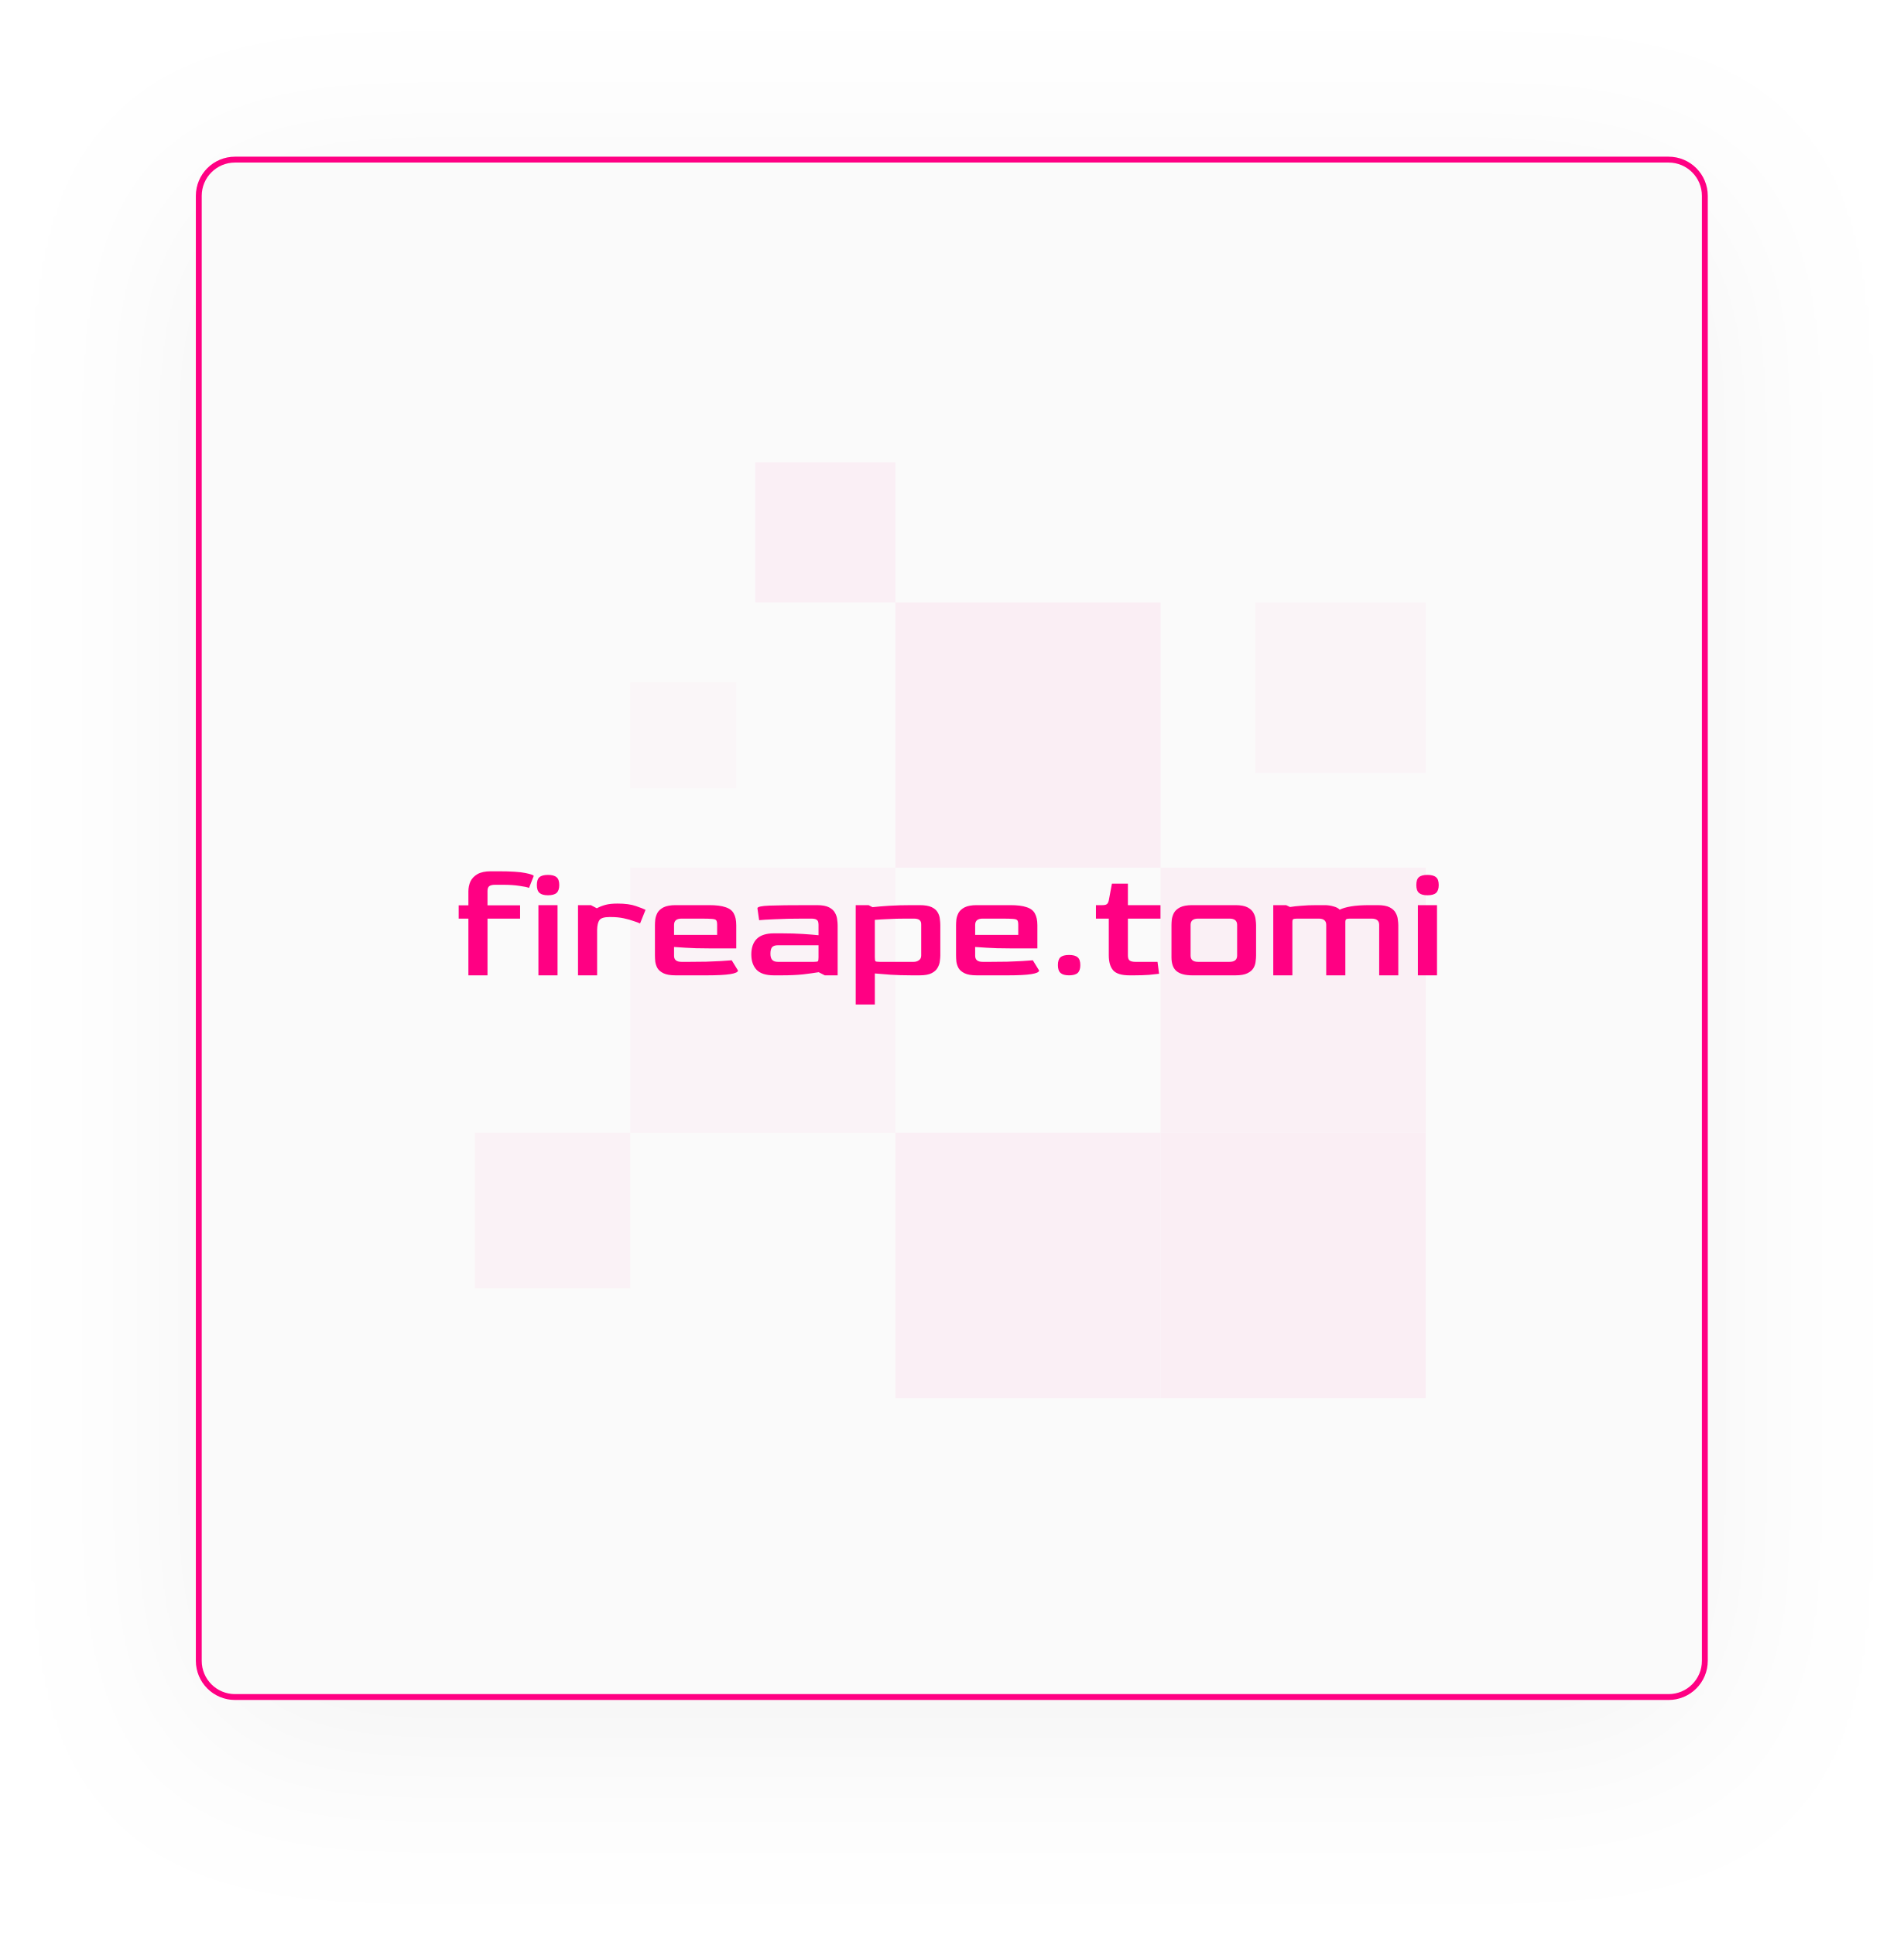
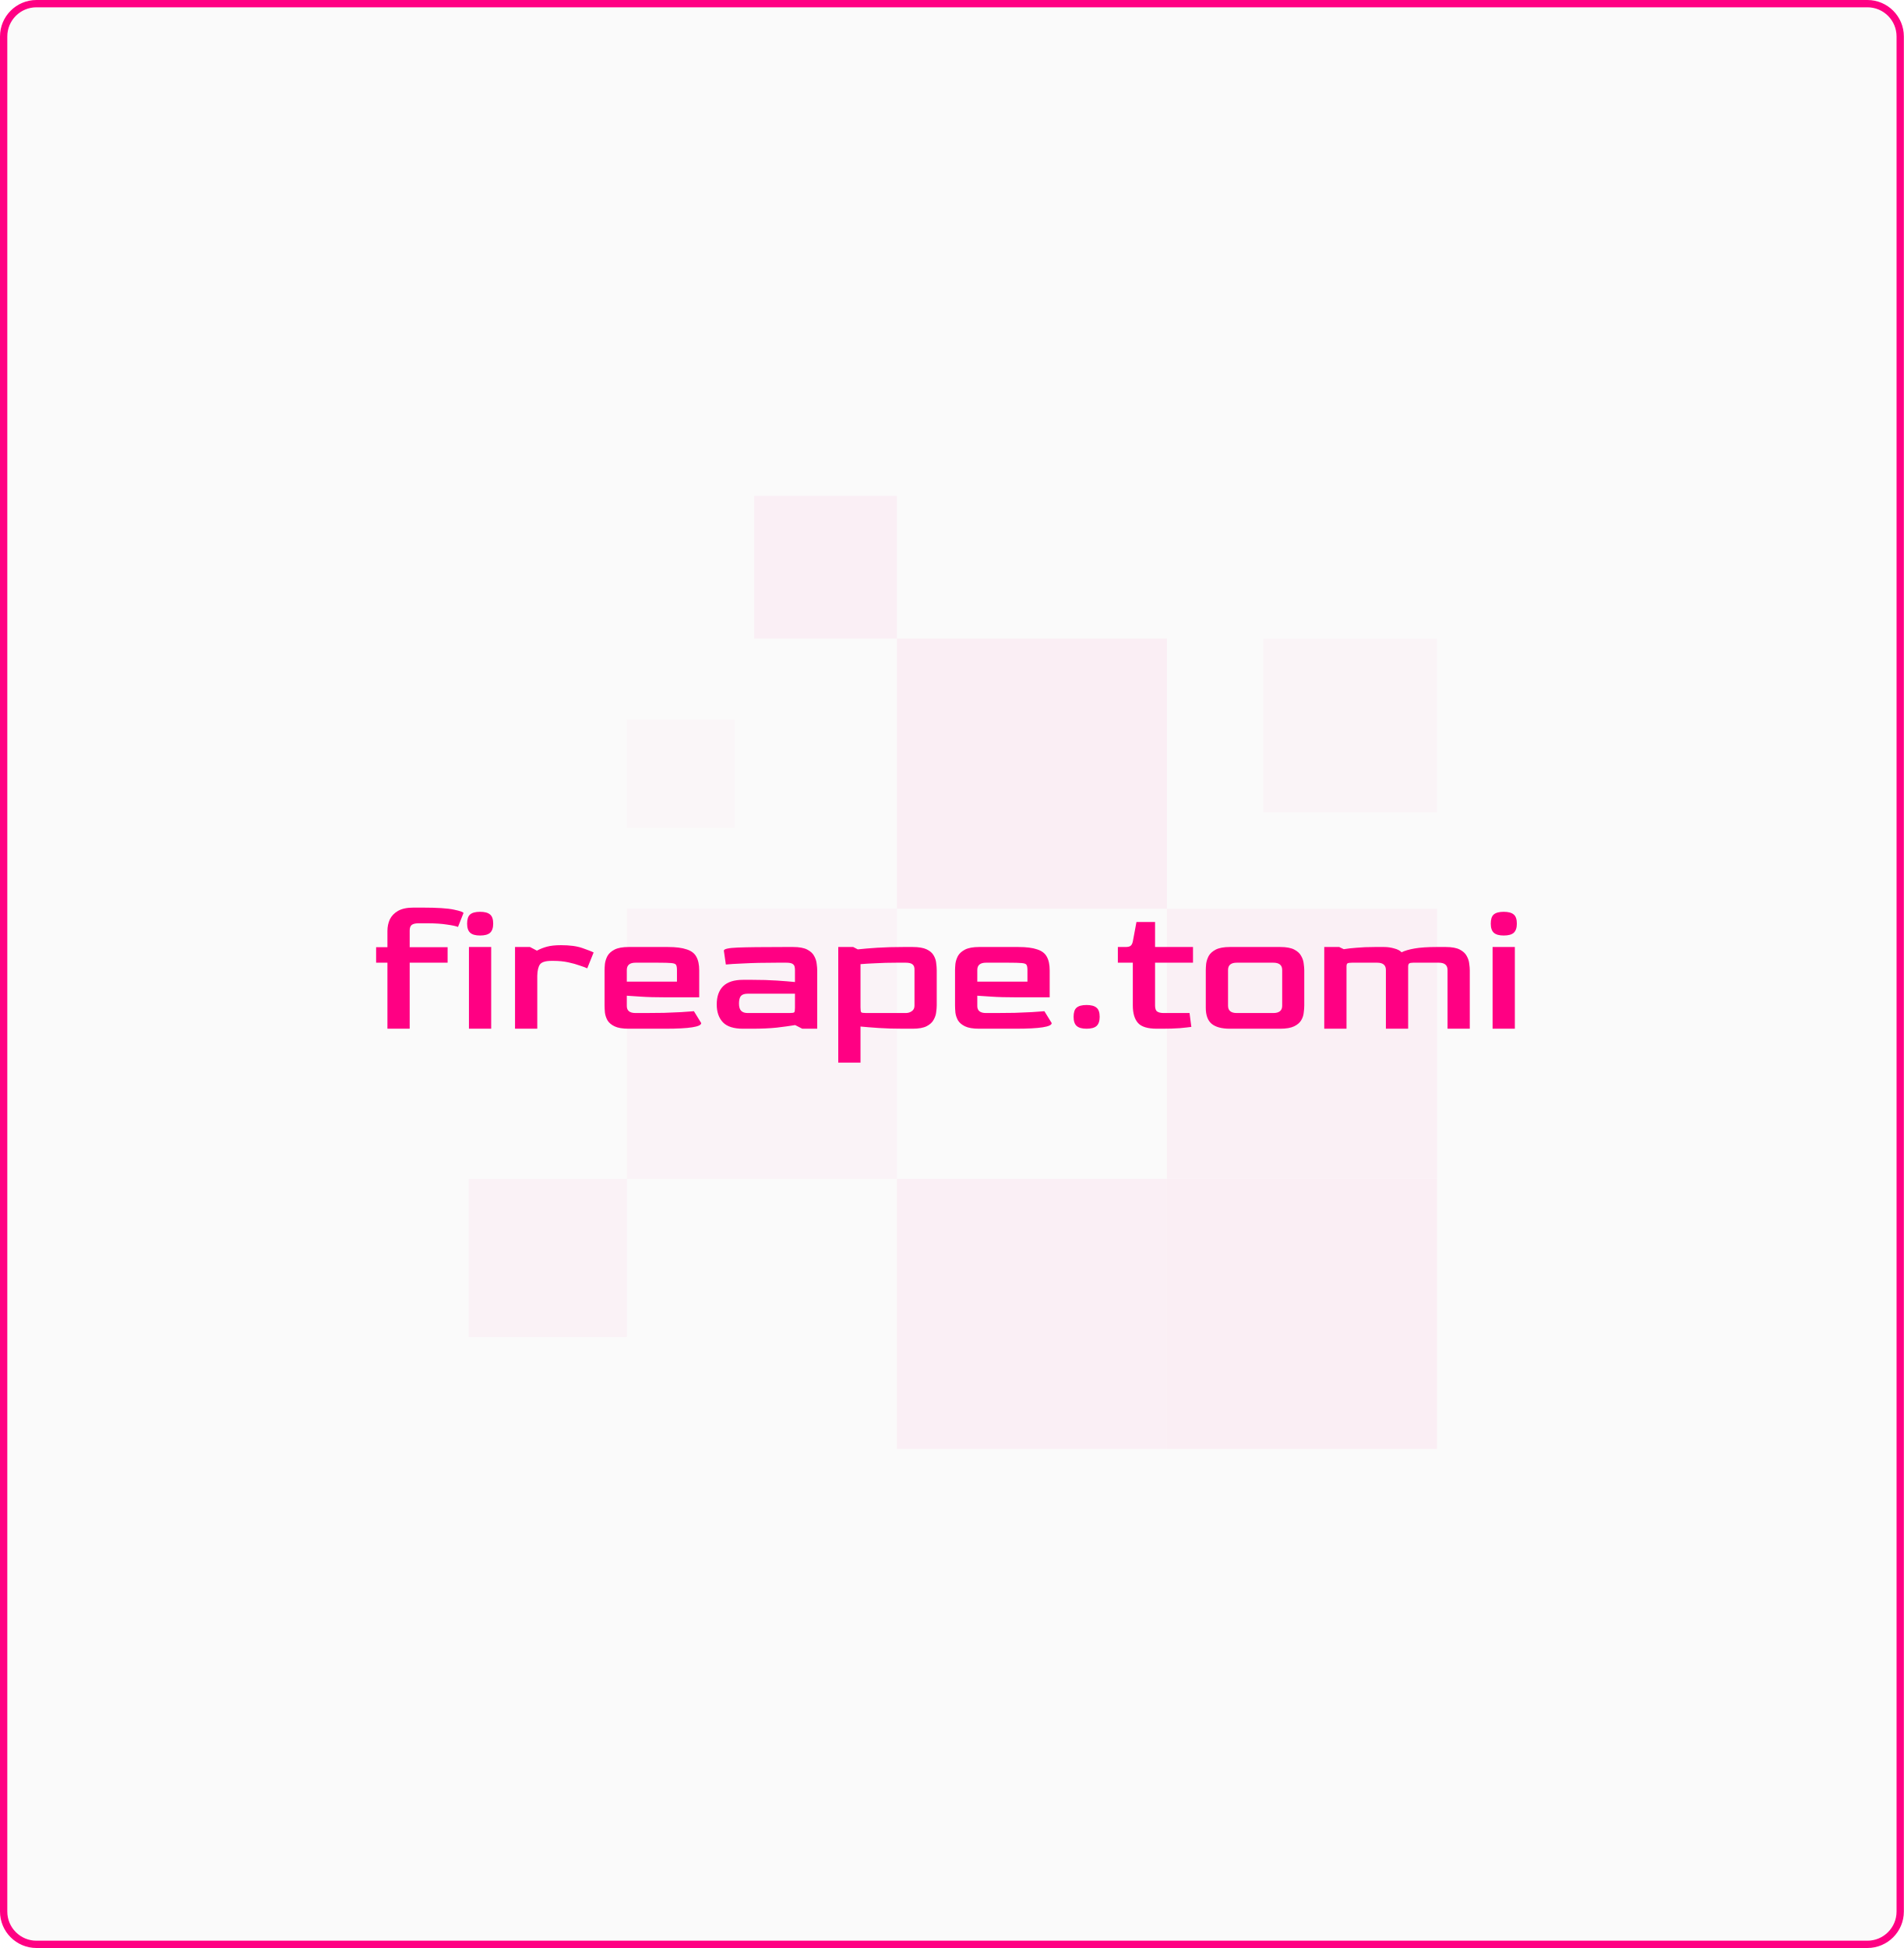
- <svg xmlns="http://www.w3.org/2000/svg" width="486" height="494" viewBox="0 0 486 494" fill="none">
-   <g filter="url(#filter0_d_194_5963)">
-     <rect x="50" y="40" width="386" height="394" rx="10" fill="#FAFAFA" />
-     <g opacity="0.05">
-       <rect x="228.603" y="153.824" width="67.699" height="67.699" fill="#FF0083" />
-       <rect x="320.478" y="153.824" width="43.521" height="43.521" fill="#FF0083" fill-opacity="0.5" />
-       <rect x="160.904" y="174.134" width="27.079" height="27.079" fill="#FF0083" fill-opacity="0.3" />
-       <rect x="192.819" y="118.04" width="35.784" height="35.784" fill="#FF0083" fill-opacity="0.9" />
-       <rect x="296.301" y="221.523" width="67.699" height="67.699" fill="#FF0083" fill-opacity="0.8" />
-       <rect x="296.301" y="289.221" width="67.699" height="67.699" fill="#FF0083" />
-       <rect x="228.603" y="289.221" width="67.699" height="67.699" fill="#FF0083" fill-opacity="0.9" />
-       <rect x="160.904" y="221.523" width="67.699" height="67.699" fill="#FF0083" fill-opacity="0.6" />
-       <rect x="121.251" y="289.221" width="39.652" height="39.652" fill="#FF0083" fill-opacity="0.7" />
-     </g>
-     <path d="M119.581 249V234.52H117.101V231.12H119.581V227.56C119.581 226.653 119.754 225.813 120.101 225.04C120.474 224.267 121.074 223.64 121.901 223.16C122.754 222.68 123.874 222.44 125.261 222.44H127.261C130.461 222.44 132.754 222.587 134.141 222.88C135.554 223.173 136.261 223.427 136.261 223.64L135.061 226.68C134.607 226.493 133.794 226.32 132.621 226.16C131.447 225.973 130.034 225.88 128.381 225.88H126.381C125.714 225.88 125.221 226 124.901 226.24C124.607 226.48 124.461 226.893 124.461 227.48V231.12H132.781V234.52H124.461V249H119.581ZM139.9 228.56C138.913 228.56 138.193 228.36 137.74 227.96C137.287 227.56 137.06 226.893 137.06 225.96C137.06 225 137.273 224.333 137.7 223.96C138.153 223.56 138.887 223.36 139.9 223.36C140.913 223.36 141.647 223.56 142.1 223.96C142.553 224.333 142.78 225 142.78 225.96C142.78 226.867 142.553 227.533 142.1 227.96C141.647 228.36 140.913 228.56 139.9 228.56ZM137.46 249V231.08H142.34V249H137.46ZM147.568 249V231.08H150.848L152.368 231.88C153.061 231.507 153.808 231.213 154.608 231C155.408 230.787 156.421 230.68 157.648 230.68C159.595 230.68 161.168 230.893 162.368 231.32C163.595 231.747 164.408 232.067 164.808 232.28L163.408 235.76C163.088 235.6 162.555 235.4 161.808 235.16C161.088 234.893 160.235 234.653 159.248 234.44C158.261 234.227 157.181 234.12 156.008 234.12H155.568C154.288 234.12 153.448 234.373 153.048 234.88C152.675 235.387 152.475 236.227 152.448 237.4V249H147.568ZM172.487 249C171.154 249 170.127 248.827 169.407 248.48C168.687 248.133 168.167 247.693 167.847 247.16C167.554 246.627 167.367 246.067 167.287 245.48C167.234 244.893 167.207 244.36 167.207 243.88V236.2C167.207 235.8 167.234 235.32 167.287 234.76C167.367 234.173 167.554 233.6 167.847 233.04C168.167 232.48 168.687 232.013 169.407 231.64C170.154 231.267 171.18 231.08 172.487 231.08H181.087C182.847 231.08 184.22 231.253 185.207 231.6C186.22 231.92 186.927 232.453 187.327 233.2C187.754 233.947 187.967 234.947 187.967 236.2V242.12H180.967C178.567 242.12 176.607 242.067 175.087 241.96C173.594 241.853 172.594 241.787 172.087 241.76V243.96C172.06 245.027 172.7 245.56 174.007 245.56H176.047C177.487 245.56 178.887 245.547 180.247 245.52C181.634 245.467 182.9 245.413 184.047 245.36C185.194 245.28 186.114 245.213 186.807 245.16L188.407 247.76C188.407 248.587 185.78 249 180.527 249H172.487ZM172.087 238.68H183.087V236.12C183.087 235.587 183.02 235.213 182.887 235C182.78 234.787 182.434 234.653 181.847 234.6C181.26 234.547 180.26 234.52 178.847 234.52H174.007C172.727 234.52 172.087 235.053 172.087 236.12V238.68ZM197.572 249C195.545 249 194.078 248.533 193.172 247.6C192.265 246.64 191.812 245.333 191.812 243.68C191.812 241.947 192.278 240.613 193.212 239.68C194.172 238.747 195.625 238.28 197.572 238.28H199.612C201.612 238.28 203.412 238.333 205.012 238.44C206.612 238.547 207.932 238.653 208.972 238.76V236.12C208.972 235.88 208.945 235.64 208.892 235.4C208.838 235.133 208.678 234.92 208.412 234.76C208.145 234.6 207.692 234.52 207.052 234.52H205.052C202.145 234.52 199.718 234.573 197.772 234.68C195.825 234.76 194.505 234.84 193.812 234.92L193.372 231.88C193.372 231.507 194.385 231.28 196.412 231.2C198.438 231.12 201.825 231.08 206.572 231.08H208.572C209.905 231.08 210.932 231.267 211.652 231.64C212.372 232.013 212.878 232.48 213.172 233.04C213.492 233.6 213.678 234.173 213.732 234.76C213.812 235.32 213.852 235.8 213.852 236.2V249H210.572L209.012 248.2C207.892 248.387 206.545 248.573 204.972 248.76C203.398 248.92 201.598 249 199.572 249H197.572ZM198.612 245.56H207.772C208.358 245.56 208.705 245.507 208.812 245.4C208.918 245.293 208.972 244.96 208.972 244.4V241.32H198.612C197.892 241.32 197.385 241.493 197.092 241.84C196.825 242.187 196.692 242.733 196.692 243.48C196.692 244.227 196.852 244.76 197.172 245.08C197.492 245.4 197.972 245.56 198.612 245.56ZM218.466 256.44V231.08H221.746L222.746 231.6C223.946 231.467 225.373 231.347 227.026 231.24C228.706 231.133 230.613 231.08 232.746 231.08H234.786C236.12 231.08 237.146 231.253 237.866 231.6C238.586 231.947 239.093 232.387 239.386 232.92C239.706 233.453 239.893 234.013 239.946 234.6C240.026 235.187 240.066 235.72 240.066 236.2V243.88C240.066 244.28 240.026 244.773 239.946 245.36C239.893 245.92 239.706 246.48 239.386 247.04C239.093 247.6 238.586 248.067 237.866 248.44C237.146 248.813 236.12 249 234.786 249H232.746C230.72 249 228.92 248.947 227.346 248.84C225.773 248.733 224.44 248.627 223.346 248.52V256.44H218.466ZM224.586 245.56H233.266C233.773 245.56 234.213 245.427 234.586 245.16C234.986 244.893 235.186 244.493 235.186 243.96V236.12C235.213 235.533 235.066 235.12 234.746 234.88C234.453 234.64 233.96 234.52 233.266 234.52H231.266C229.56 234.52 228.04 234.56 226.706 234.64C225.4 234.693 224.28 234.76 223.346 234.84V244.32C223.346 244.907 223.4 245.267 223.506 245.4C223.64 245.507 224 245.56 224.586 245.56ZM249.362 249C248.029 249 247.002 248.827 246.282 248.48C245.562 248.133 245.042 247.693 244.722 247.16C244.429 246.627 244.242 246.067 244.162 245.48C244.109 244.893 244.082 244.36 244.082 243.88V236.2C244.082 235.8 244.109 235.32 244.162 234.76C244.242 234.173 244.429 233.6 244.722 233.04C245.042 232.48 245.562 232.013 246.282 231.64C247.029 231.267 248.055 231.08 249.362 231.08H257.962C259.722 231.08 261.095 231.253 262.082 231.6C263.095 231.92 263.802 232.453 264.202 233.2C264.629 233.947 264.842 234.947 264.842 236.2V242.12H257.842C255.442 242.12 253.482 242.067 251.962 241.96C250.469 241.853 249.469 241.787 248.962 241.76V243.96C248.935 245.027 249.575 245.56 250.882 245.56H252.922C254.362 245.56 255.762 245.547 257.122 245.52C258.509 245.467 259.775 245.413 260.922 245.36C262.069 245.28 262.989 245.213 263.682 245.16L265.282 247.76C265.282 248.587 262.655 249 257.402 249H249.362ZM248.962 238.68H259.962V236.12C259.962 235.587 259.895 235.213 259.762 235C259.655 234.787 259.309 234.653 258.722 234.6C258.135 234.547 257.135 234.52 255.722 234.52H250.882C249.602 234.52 248.962 235.053 248.962 236.12V238.68ZM272.927 249C271.94 249 271.22 248.8 270.767 248.4C270.313 248 270.087 247.333 270.087 246.4C270.087 245.44 270.3 244.773 270.727 244.4C271.18 244 271.913 243.8 272.927 243.8C273.94 243.8 274.673 244 275.127 244.4C275.58 244.773 275.807 245.44 275.807 246.4C275.807 247.307 275.58 247.973 275.127 248.4C274.673 248.8 273.94 249 272.927 249ZM288.356 249C286.329 249 284.943 248.573 284.196 247.72C283.449 246.867 283.076 245.587 283.076 243.88V234.52H279.796V231.08H281.476C281.983 231.08 282.343 231 282.556 230.84C282.796 230.68 282.969 230.36 283.076 229.88L283.876 225.6H287.956V231.08H296.276V234.52H287.956V243.92C287.956 244.587 288.116 245.027 288.436 245.24C288.756 245.453 289.236 245.56 289.876 245.56H295.516L295.916 248.6C295.356 248.68 294.503 248.773 293.356 248.88C292.209 248.96 290.956 249 289.596 249H288.356ZM304.362 249C302.575 249 301.242 248.64 300.362 247.92C299.509 247.2 299.082 246.027 299.082 244.4V236.2C299.082 235.8 299.109 235.32 299.162 234.76C299.242 234.173 299.429 233.6 299.722 233.04C300.042 232.48 300.562 232.013 301.282 231.64C302.029 231.267 303.055 231.08 304.362 231.08H315.402C316.735 231.08 317.762 231.267 318.482 231.64C319.202 232.013 319.709 232.48 320.002 233.04C320.322 233.6 320.509 234.173 320.562 234.76C320.642 235.32 320.682 235.8 320.682 236.2V243.88C320.682 244.36 320.642 244.893 320.562 245.48C320.509 246.067 320.322 246.627 320.002 247.16C319.682 247.693 319.162 248.133 318.442 248.48C317.722 248.827 316.709 249 315.402 249H304.362ZM305.882 245.56H313.882C315.189 245.56 315.842 245.027 315.842 243.96V236.12C315.842 235.053 315.189 234.52 313.882 234.52H305.882C304.602 234.52 303.962 235.053 303.962 236.12V243.96C303.962 245.027 304.602 245.56 305.882 245.56ZM325.068 249V231.08H328.348L329.348 231.56C330.121 231.427 331.068 231.32 332.188 231.24C333.308 231.133 334.641 231.08 336.188 231.08H338.188C338.961 231.08 339.708 231.187 340.428 231.4C341.148 231.587 341.681 231.867 342.028 232.24C342.721 231.893 343.681 231.613 344.908 231.4C346.135 231.187 347.735 231.08 349.708 231.08H351.708C353.041 231.08 354.068 231.267 354.788 231.64C355.508 232.013 356.015 232.48 356.308 233.04C356.628 233.6 356.815 234.173 356.868 234.76C356.948 235.32 356.988 235.8 356.988 236.2V249H352.108V236.12C352.108 235.053 351.468 234.52 350.188 234.52H344.588C344.161 234.52 343.868 234.573 343.708 234.68C343.548 234.787 343.468 235.027 343.468 235.4V249H338.588V236.12C338.588 235.053 337.948 234.52 336.668 234.52H331.148C330.641 234.52 330.308 234.573 330.148 234.68C330.015 234.76 329.948 235 329.948 235.4V249H325.068ZM364.431 228.56C363.445 228.56 362.725 228.36 362.271 227.96C361.818 227.56 361.591 226.893 361.591 225.96C361.591 225 361.805 224.333 362.231 223.96C362.685 223.56 363.418 223.36 364.431 223.36C365.445 223.36 366.178 223.56 366.631 223.96C367.085 224.333 367.311 225 367.311 225.96C367.311 226.867 367.085 227.533 366.631 227.96C366.178 228.36 365.445 228.56 364.431 228.56ZM361.991 249V231.08H366.871V249H361.991Z" fill="#FF0083" />
-     <rect x="50.75" y="40.75" width="384.5" height="392.5" rx="9.25" stroke="#FF0083" stroke-width="1.5" />
+ <svg xmlns="http://www.w3.org/2000/svg" width="522" height="534" viewBox="0 0 522 534" fill="none">
+   <rect x="1" y="1" width="520" height="532" rx="9" fill="#FAFAFA" />
+   <g opacity="0.05">
+     <rect x="245.917" y="175.066" width="74.042" height="74.042" fill="#FF0083" />
+     <rect x="346.4" y="175.066" width="47.598" height="47.598" fill="#FF0083" fill-opacity="0.5" />
+     <rect x="171.875" y="197.278" width="29.617" height="29.617" fill="#FF0083" fill-opacity="0.3" />
+     <rect x="206.78" y="135.929" width="39.136" height="39.136" fill="#FF0083" fill-opacity="0.9" />
+     <rect x="319.958" y="249.107" width="74.042" height="74.042" fill="#FF0083" fill-opacity="0.8" />
+     <rect x="319.958" y="323.149" width="74.042" height="74.042" fill="#FF0083" />
+     <rect x="245.917" y="323.149" width="74.042" height="74.042" fill="#FF0083" fill-opacity="0.9" />
+     <rect x="171.875" y="249.107" width="74.042" height="74.042" fill="#FF0083" fill-opacity="0.6" />
+     <rect x="128.507" y="323.149" width="43.367" height="43.367" fill="#FF0083" fill-opacity="0.7" />
  </g>
-   <defs>
-     <filter id="filter0_d_194_5963" x="0" y="0" width="486" height="494" filterUnits="userSpaceOnUse" color-interpolation-filters="sRGB">
-       <feFlood flood-opacity="0" result="BackgroundImageFix" />
-       <feColorMatrix in="SourceAlpha" type="matrix" values="0 0 0 0 0 0 0 0 0 0 0 0 0 0 0 0 0 0 127 0" result="hardAlpha" />
-       <feOffset dy="10" />
-       <feGaussianBlur stdDeviation="25" />
-       <feComposite in2="hardAlpha" operator="out" />
-       <feColorMatrix type="matrix" values="0 0 0 0 0 0 0 0 0 0 0 0 0 0 0 0 0 0 0.05 0" />
-       <feBlend mode="normal" in2="BackgroundImageFix" result="effect1_dropShadow_194_5963" />
-       <feBlend mode="normal" in="SourceGraphic" in2="effect1_dropShadow_194_5963" result="shape" />
-     </filter>
-   </defs>
+   <path d="M106.226 282V263.9H103.126V259.65H106.226V255.2C106.226 254.067 106.443 253.017 106.876 252.05C107.343 251.083 108.093 250.3 109.126 249.7C110.193 249.1 111.593 248.8 113.326 248.8H115.826C119.826 248.8 122.693 248.983 124.426 249.35C126.193 249.717 127.076 250.033 127.076 250.3L125.576 254.1C125.009 253.867 123.993 253.65 122.526 253.45C121.059 253.217 119.293 253.1 117.226 253.1H114.726C113.893 253.1 113.276 253.25 112.876 253.55C112.509 253.85 112.326 254.367 112.326 255.1V259.65H122.726V263.9H112.326V282H106.226ZM131.625 256.45C130.392 256.45 129.492 256.2 128.925 255.7C128.359 255.2 128.075 254.367 128.075 253.2C128.075 252 128.342 251.167 128.875 250.7C129.442 250.2 130.359 249.95 131.625 249.95C132.892 249.95 133.809 250.2 134.375 250.7C134.942 251.167 135.225 252 135.225 253.2C135.225 254.333 134.942 255.167 134.375 255.7C133.809 256.2 132.892 256.45 131.625 256.45ZM128.575 282V259.6H134.675V282H128.575ZM141.21 282V259.6H145.31L147.21 260.6C148.077 260.133 149.01 259.767 150.01 259.5C151.01 259.233 152.277 259.1 153.81 259.1C156.243 259.1 158.21 259.367 159.71 259.9C161.243 260.433 162.26 260.833 162.76 261.1L161.01 265.45C160.61 265.25 159.943 265 159.01 264.7C158.11 264.367 157.043 264.067 155.81 263.8C154.577 263.533 153.227 263.4 151.76 263.4H151.21C149.61 263.4 148.56 263.717 148.06 264.35C147.593 264.983 147.343 266.033 147.31 267.5V282H141.21ZM172.359 282C170.692 282 169.409 281.783 168.509 281.35C167.609 280.917 166.959 280.367 166.559 279.7C166.192 279.033 165.959 278.333 165.859 277.6C165.792 276.867 165.759 276.2 165.759 275.6V266C165.759 265.5 165.792 264.9 165.859 264.2C165.959 263.467 166.192 262.75 166.559 262.05C166.959 261.35 167.609 260.767 168.509 260.3C169.442 259.833 170.725 259.6 172.359 259.6H183.109C185.309 259.6 187.025 259.817 188.259 260.25C189.525 260.65 190.409 261.317 190.909 262.25C191.442 263.183 191.709 264.433 191.709 266V273.4H182.959C179.959 273.4 177.509 273.333 175.609 273.2C173.742 273.067 172.492 272.983 171.859 272.95V275.7C171.825 277.033 172.625 277.7 174.259 277.7H176.809C178.609 277.7 180.359 277.683 182.059 277.65C183.792 277.583 185.375 277.517 186.809 277.45C188.242 277.35 189.392 277.267 190.259 277.2L192.259 280.45C192.259 281.483 188.975 282 182.409 282H172.359ZM171.859 269.1H185.609V265.9C185.609 265.233 185.525 264.767 185.359 264.5C185.225 264.233 184.792 264.067 184.059 264C183.325 263.933 182.075 263.9 180.309 263.9H174.259C172.659 263.9 171.859 264.567 171.859 265.9V269.1ZM203.715 282C201.181 282 199.348 281.417 198.215 280.25C197.081 279.05 196.515 277.417 196.515 275.35C196.515 273.183 197.098 271.517 198.265 270.35C199.465 269.183 201.281 268.6 203.715 268.6H206.265C208.765 268.6 211.015 268.667 213.015 268.8C215.015 268.933 216.665 269.067 217.965 269.2V265.9C217.965 265.6 217.931 265.3 217.865 265C217.798 264.667 217.598 264.4 217.265 264.2C216.931 264 216.365 263.9 215.565 263.9H213.065C209.431 263.9 206.398 263.967 203.965 264.1C201.531 264.2 199.881 264.3 199.015 264.4L198.465 260.6C198.465 260.133 199.731 259.85 202.265 259.75C204.798 259.65 209.031 259.6 214.965 259.6H217.465C219.131 259.6 220.415 259.833 221.315 260.3C222.215 260.767 222.848 261.35 223.215 262.05C223.615 262.75 223.848 263.467 223.915 264.2C224.015 264.9 224.065 265.5 224.065 266V282H219.965L218.015 281C216.615 281.233 214.931 281.467 212.965 281.7C210.998 281.9 208.748 282 206.215 282H203.715ZM205.015 277.7H216.465C217.198 277.7 217.631 277.633 217.765 277.5C217.898 277.367 217.965 276.95 217.965 276.25V272.4H205.015C204.115 272.4 203.481 272.617 203.115 273.05C202.781 273.483 202.615 274.167 202.615 275.1C202.615 276.033 202.815 276.7 203.215 277.1C203.615 277.5 204.215 277.7 205.015 277.7ZM229.833 291.3V259.6H233.933L235.183 260.25C236.683 260.083 238.466 259.933 240.533 259.8C242.633 259.667 245.016 259.6 247.683 259.6H250.233C251.9 259.6 253.183 259.817 254.083 260.25C254.983 260.683 255.616 261.233 255.983 261.9C256.383 262.567 256.616 263.267 256.683 264C256.783 264.733 256.833 265.4 256.833 266V275.6C256.833 276.1 256.783 276.717 256.683 277.45C256.616 278.15 256.383 278.85 255.983 279.55C255.616 280.25 254.983 280.833 254.083 281.3C253.183 281.767 251.9 282 250.233 282H247.683C245.15 282 242.9 281.933 240.933 281.8C238.966 281.667 237.3 281.533 235.933 281.4V291.3H229.833ZM237.483 277.7H248.333C248.966 277.7 249.516 277.533 249.983 277.2C250.483 276.867 250.733 276.367 250.733 275.7V265.9C250.766 265.167 250.583 264.65 250.183 264.35C249.816 264.05 249.2 263.9 248.333 263.9H245.833C243.7 263.9 241.8 263.95 240.133 264.05C238.5 264.117 237.1 264.2 235.933 264.3V276.15C235.933 276.883 236 277.333 236.133 277.5C236.3 277.633 236.75 277.7 237.483 277.7ZM268.453 282C266.786 282 265.503 281.783 264.603 281.35C263.703 280.917 263.053 280.367 262.653 279.7C262.286 279.033 262.053 278.333 261.953 277.6C261.886 276.867 261.853 276.2 261.853 275.6V266C261.853 265.5 261.886 264.9 261.953 264.2C262.053 263.467 262.286 262.75 262.653 262.05C263.053 261.35 263.703 260.767 264.603 260.3C265.536 259.833 266.819 259.6 268.453 259.6H279.203C281.403 259.6 283.119 259.817 284.353 260.25C285.619 260.65 286.503 261.317 287.003 262.25C287.536 263.183 287.803 264.433 287.803 266V273.4H279.053C276.053 273.4 273.603 273.333 271.703 273.2C269.836 273.067 268.586 272.983 267.953 272.95V275.7C267.919 277.033 268.719 277.7 270.353 277.7H272.903C274.703 277.7 276.453 277.683 278.153 277.65C279.886 277.583 281.469 277.517 282.903 277.45C284.336 277.35 285.486 277.267 286.353 277.2L288.353 280.45C288.353 281.483 285.069 282 278.503 282H268.453ZM267.953 269.1H281.703V265.9C281.703 265.233 281.619 264.767 281.453 264.5C281.319 264.233 280.886 264.067 280.153 264C279.419 263.933 278.169 263.9 276.403 263.9H270.353C268.753 263.9 267.953 264.567 267.953 265.9V269.1ZM297.908 282C296.675 282 295.775 281.75 295.208 281.25C294.642 280.75 294.358 279.917 294.358 278.75C294.358 277.55 294.625 276.717 295.158 276.25C295.725 275.75 296.642 275.5 297.908 275.5C299.175 275.5 300.092 275.75 300.658 276.25C301.225 276.717 301.508 277.55 301.508 278.75C301.508 279.883 301.225 280.717 300.658 281.25C300.092 281.75 299.175 282 297.908 282ZM317.195 282C314.662 282 312.928 281.467 311.995 280.4C311.062 279.333 310.595 277.733 310.595 275.6V263.9H306.495V259.6H308.595C309.228 259.6 309.678 259.5 309.945 259.3C310.245 259.1 310.462 258.7 310.595 258.1L311.595 252.75H316.695V259.6H327.095V263.9H316.695V275.65C316.695 276.483 316.895 277.033 317.295 277.3C317.695 277.567 318.295 277.7 319.095 277.7H326.145L326.645 281.5C325.945 281.6 324.878 281.717 323.445 281.85C322.012 281.95 320.445 282 318.745 282H317.195ZM337.203 282C334.969 282 333.303 281.55 332.203 280.65C331.136 279.75 330.603 278.283 330.603 276.25V266C330.603 265.5 330.636 264.9 330.703 264.2C330.803 263.467 331.036 262.75 331.403 262.05C331.803 261.35 332.453 260.767 333.353 260.3C334.286 259.833 335.569 259.6 337.203 259.6H351.003C352.669 259.6 353.953 259.833 354.853 260.3C355.753 260.767 356.386 261.35 356.753 262.05C357.153 262.75 357.386 263.467 357.453 264.2C357.553 264.9 357.603 265.5 357.603 266V275.6C357.603 276.2 357.553 276.867 357.453 277.6C357.386 278.333 357.153 279.033 356.753 279.7C356.353 280.367 355.703 280.917 354.803 281.35C353.903 281.783 352.636 282 351.003 282H337.203ZM339.103 277.7H349.103C350.736 277.7 351.553 277.033 351.553 275.7V265.9C351.553 264.567 350.736 263.9 349.103 263.9H339.103C337.503 263.9 336.703 264.567 336.703 265.9V275.7C336.703 277.033 337.503 277.7 339.103 277.7ZM363.085 282V259.6H367.185L368.435 260.2C369.402 260.033 370.585 259.9 371.985 259.8C373.385 259.667 375.052 259.6 376.985 259.6H379.485C380.452 259.6 381.385 259.733 382.285 260C383.185 260.233 383.852 260.583 384.285 261.05C385.152 260.617 386.352 260.267 387.885 260C389.418 259.733 391.418 259.6 393.885 259.6H396.385C398.052 259.6 399.335 259.833 400.235 260.3C401.135 260.767 401.768 261.35 402.135 262.05C402.535 262.75 402.768 263.467 402.835 264.2C402.935 264.9 402.985 265.5 402.985 266V282H396.885V265.9C396.885 264.567 396.085 263.9 394.485 263.9H387.485C386.952 263.9 386.585 263.967 386.385 264.1C386.185 264.233 386.085 264.533 386.085 265V282H379.985V265.9C379.985 264.567 379.185 263.9 377.585 263.9H370.685C370.052 263.9 369.635 263.967 369.435 264.1C369.268 264.2 369.185 264.5 369.185 265V282H363.085ZM412.289 256.45C411.056 256.45 410.156 256.2 409.589 255.7C409.023 255.2 408.739 254.367 408.739 253.2C408.739 252 409.006 251.167 409.539 250.7C410.106 250.2 411.023 249.95 412.289 249.95C413.556 249.95 414.473 250.2 415.039 250.7C415.606 251.167 415.889 252 415.889 253.2C415.889 254.333 415.606 255.167 415.039 255.7C414.473 256.2 413.556 256.45 412.289 256.45ZM409.239 282V259.6H415.339V282H409.239Z" fill="#FF0083" />
+   <rect x="1" y="1" width="520" height="532" rx="9" stroke="#FF0083" stroke-width="2" />
</svg>
